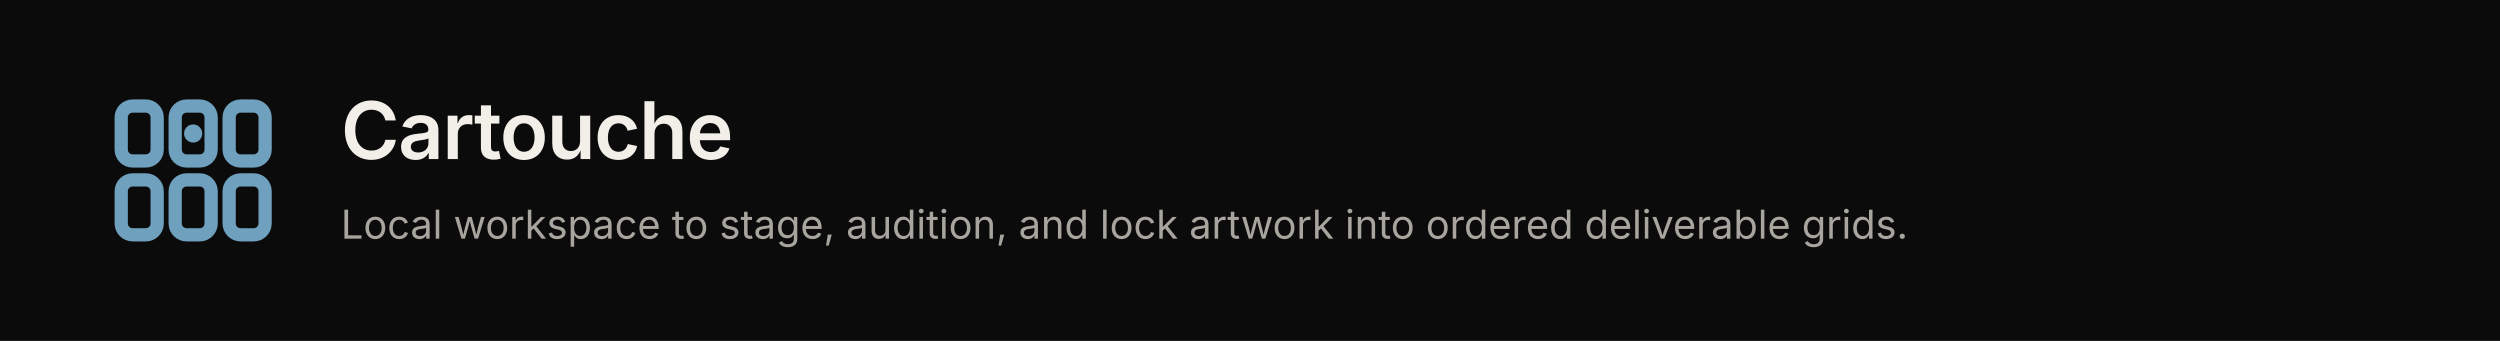
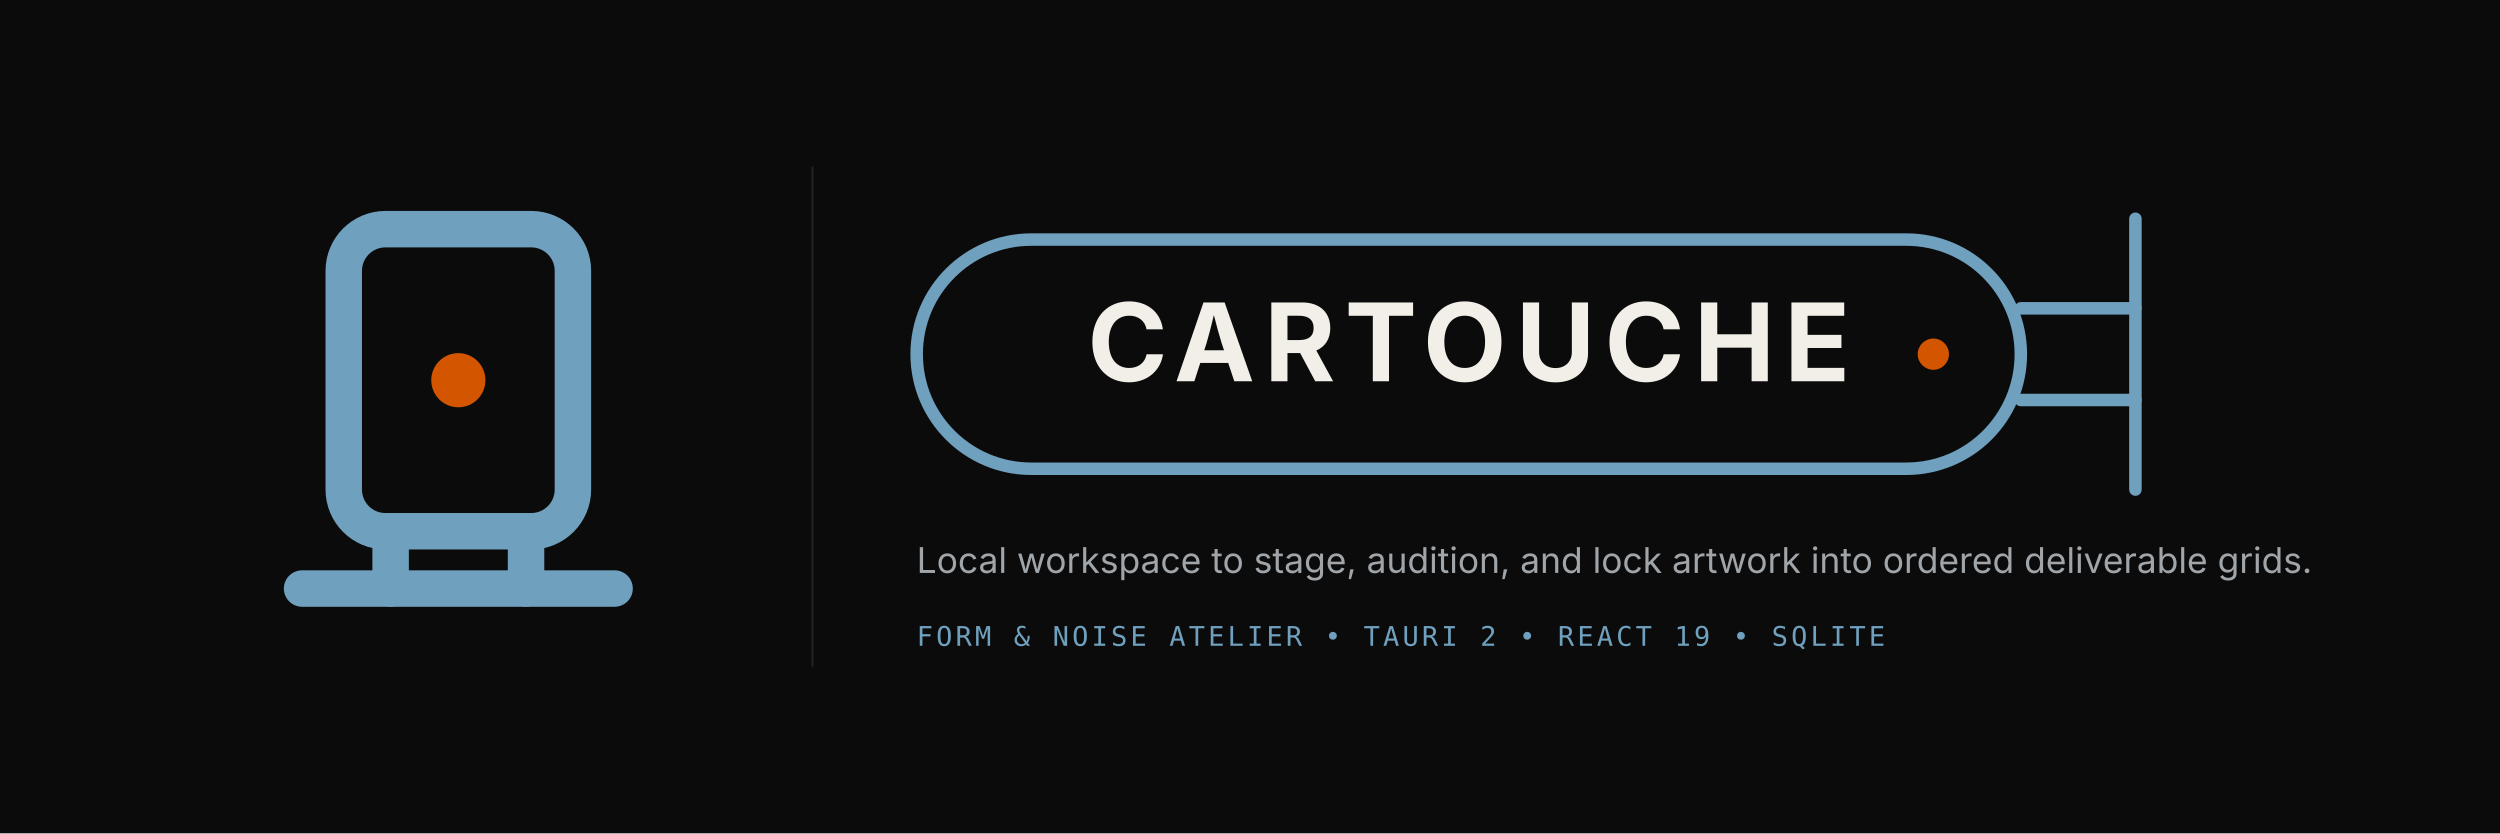
- <svg xmlns="http://www.w3.org/2000/svg" viewBox="0 0 880 120" width="880" height="120">
-   <rect width="880" height="120" fill="#0B0B0B" />
-   <g transform="translate(36, 28) scale(2.666)" fill="none" stroke="#6FA0BE" stroke-width="1.75" stroke-linecap="round" stroke-linejoin="round">
-     <rect x="2.5" y="3.5" width="4.75" height="7.25" rx="1.5" />
-     <rect x="9.625" y="3.5" width="4.75" height="7.25" rx="1.5" />
-     <rect x="16.75" y="3.5" width="4.75" height="7.25" rx="1.5" />
-     <rect x="2.5" y="13.25" width="4.75" height="7.25" rx="1.5" />
-     <rect x="9.625" y="13.25" width="4.75" height="7.25" rx="1.5" />
-     <rect x="16.75" y="13.25" width="4.75" height="7.25" rx="1.5" />
-     <circle cx="12" cy="7.125" r="1.2" fill="#6FA0BE" stroke="none" />
+ <svg xmlns="http://www.w3.org/2000/svg" viewBox="0 0 1200 400" width="1200" height="400" fill="none">
+   <rect width="1200" height="400" fill="#0B0B0B" />
+   <g transform="translate(100, 80) scale(10)">
+     <rect x="6.5" y="3" width="11" height="14.5" rx="2" stroke="#6FA0BE" stroke-width="1.75" stroke-linecap="round" stroke-linejoin="round" />
+     <line x1="4.5" y1="20.25" x2="19.5" y2="20.25" stroke="#6FA0BE" stroke-width="1.75" stroke-linecap="round" />
+     <line x1="8.75" y1="17.5" x2="8.75" y2="20.25" stroke="#6FA0BE" stroke-width="1.75" stroke-linecap="round" />
+     <line x1="15.25" y1="17.5" x2="15.25" y2="20.25" stroke="#6FA0BE" stroke-width="1.75" stroke-linecap="round" />
+     <circle cx="12" cy="10.25" r="1.3" fill="#D45500" stroke="none" />
  </g>
-   <text x="120" y="56" font-family="'Space Grotesk', -apple-system, BlinkMacSystemFont, sans-serif" font-size="28" font-weight="600" fill="#F2EEE8" letter-spacing="-0.5px">Cartouche</text>
-   <text x="120" y="84" font-family="'Inter', -apple-system, BlinkMacSystemFont, sans-serif" font-size="14" font-weight="400" fill="#A8A49E" letter-spacing="0">Local workspace to stage, audition, and lock artwork into ordered deliverable grids.</text>
+   <line x1="390" y1="80" x2="390" y2="320" stroke="#1F2428" stroke-width="1" />
+   <g transform="translate(440, 115)">
+     <rect x="0" y="0" width="530" height="110" rx="55" stroke="#6FA0BE" stroke-width="6" stroke-linecap="round" stroke-linejoin="round" />
+     <line x1="585" y1="-10" x2="585" y2="120" stroke="#6FA0BE" stroke-width="6" stroke-linecap="round" />
+     <line x1="530" y1="33" x2="585" y2="33" stroke="#6FA0BE" stroke-width="6" stroke-linecap="round" />
+     <line x1="530" y1="77" x2="585" y2="77" stroke="#6FA0BE" stroke-width="6" stroke-linecap="round" />
+     <text x="265" y="68" font-family="'Space Grotesk', -apple-system, sans-serif" font-size="52" font-weight="700" letter-spacing="4.5" fill="#F2EEE8" text-anchor="middle">CARTOUCHE</text>
+     <circle cx="488" cy="55" r="7.5" fill="#D45500" />
+     <text x="0" y="160" font-family="'Inter', sans-serif" font-size="17" fill="#A0A5AA">Local workspace to stage, audition, and lock artwork into ordered deliverable grids.</text>
+     <text x="0" y="195" font-family="'IBM Plex Mono', monospace" font-size="13" font-weight="500" letter-spacing="1.5" fill="#6FA0BE">FORM &amp; NOISE ATELIER  •  TAURI 2  •  REACT 19  •  SQLITE</text>
+   </g>
</svg>
